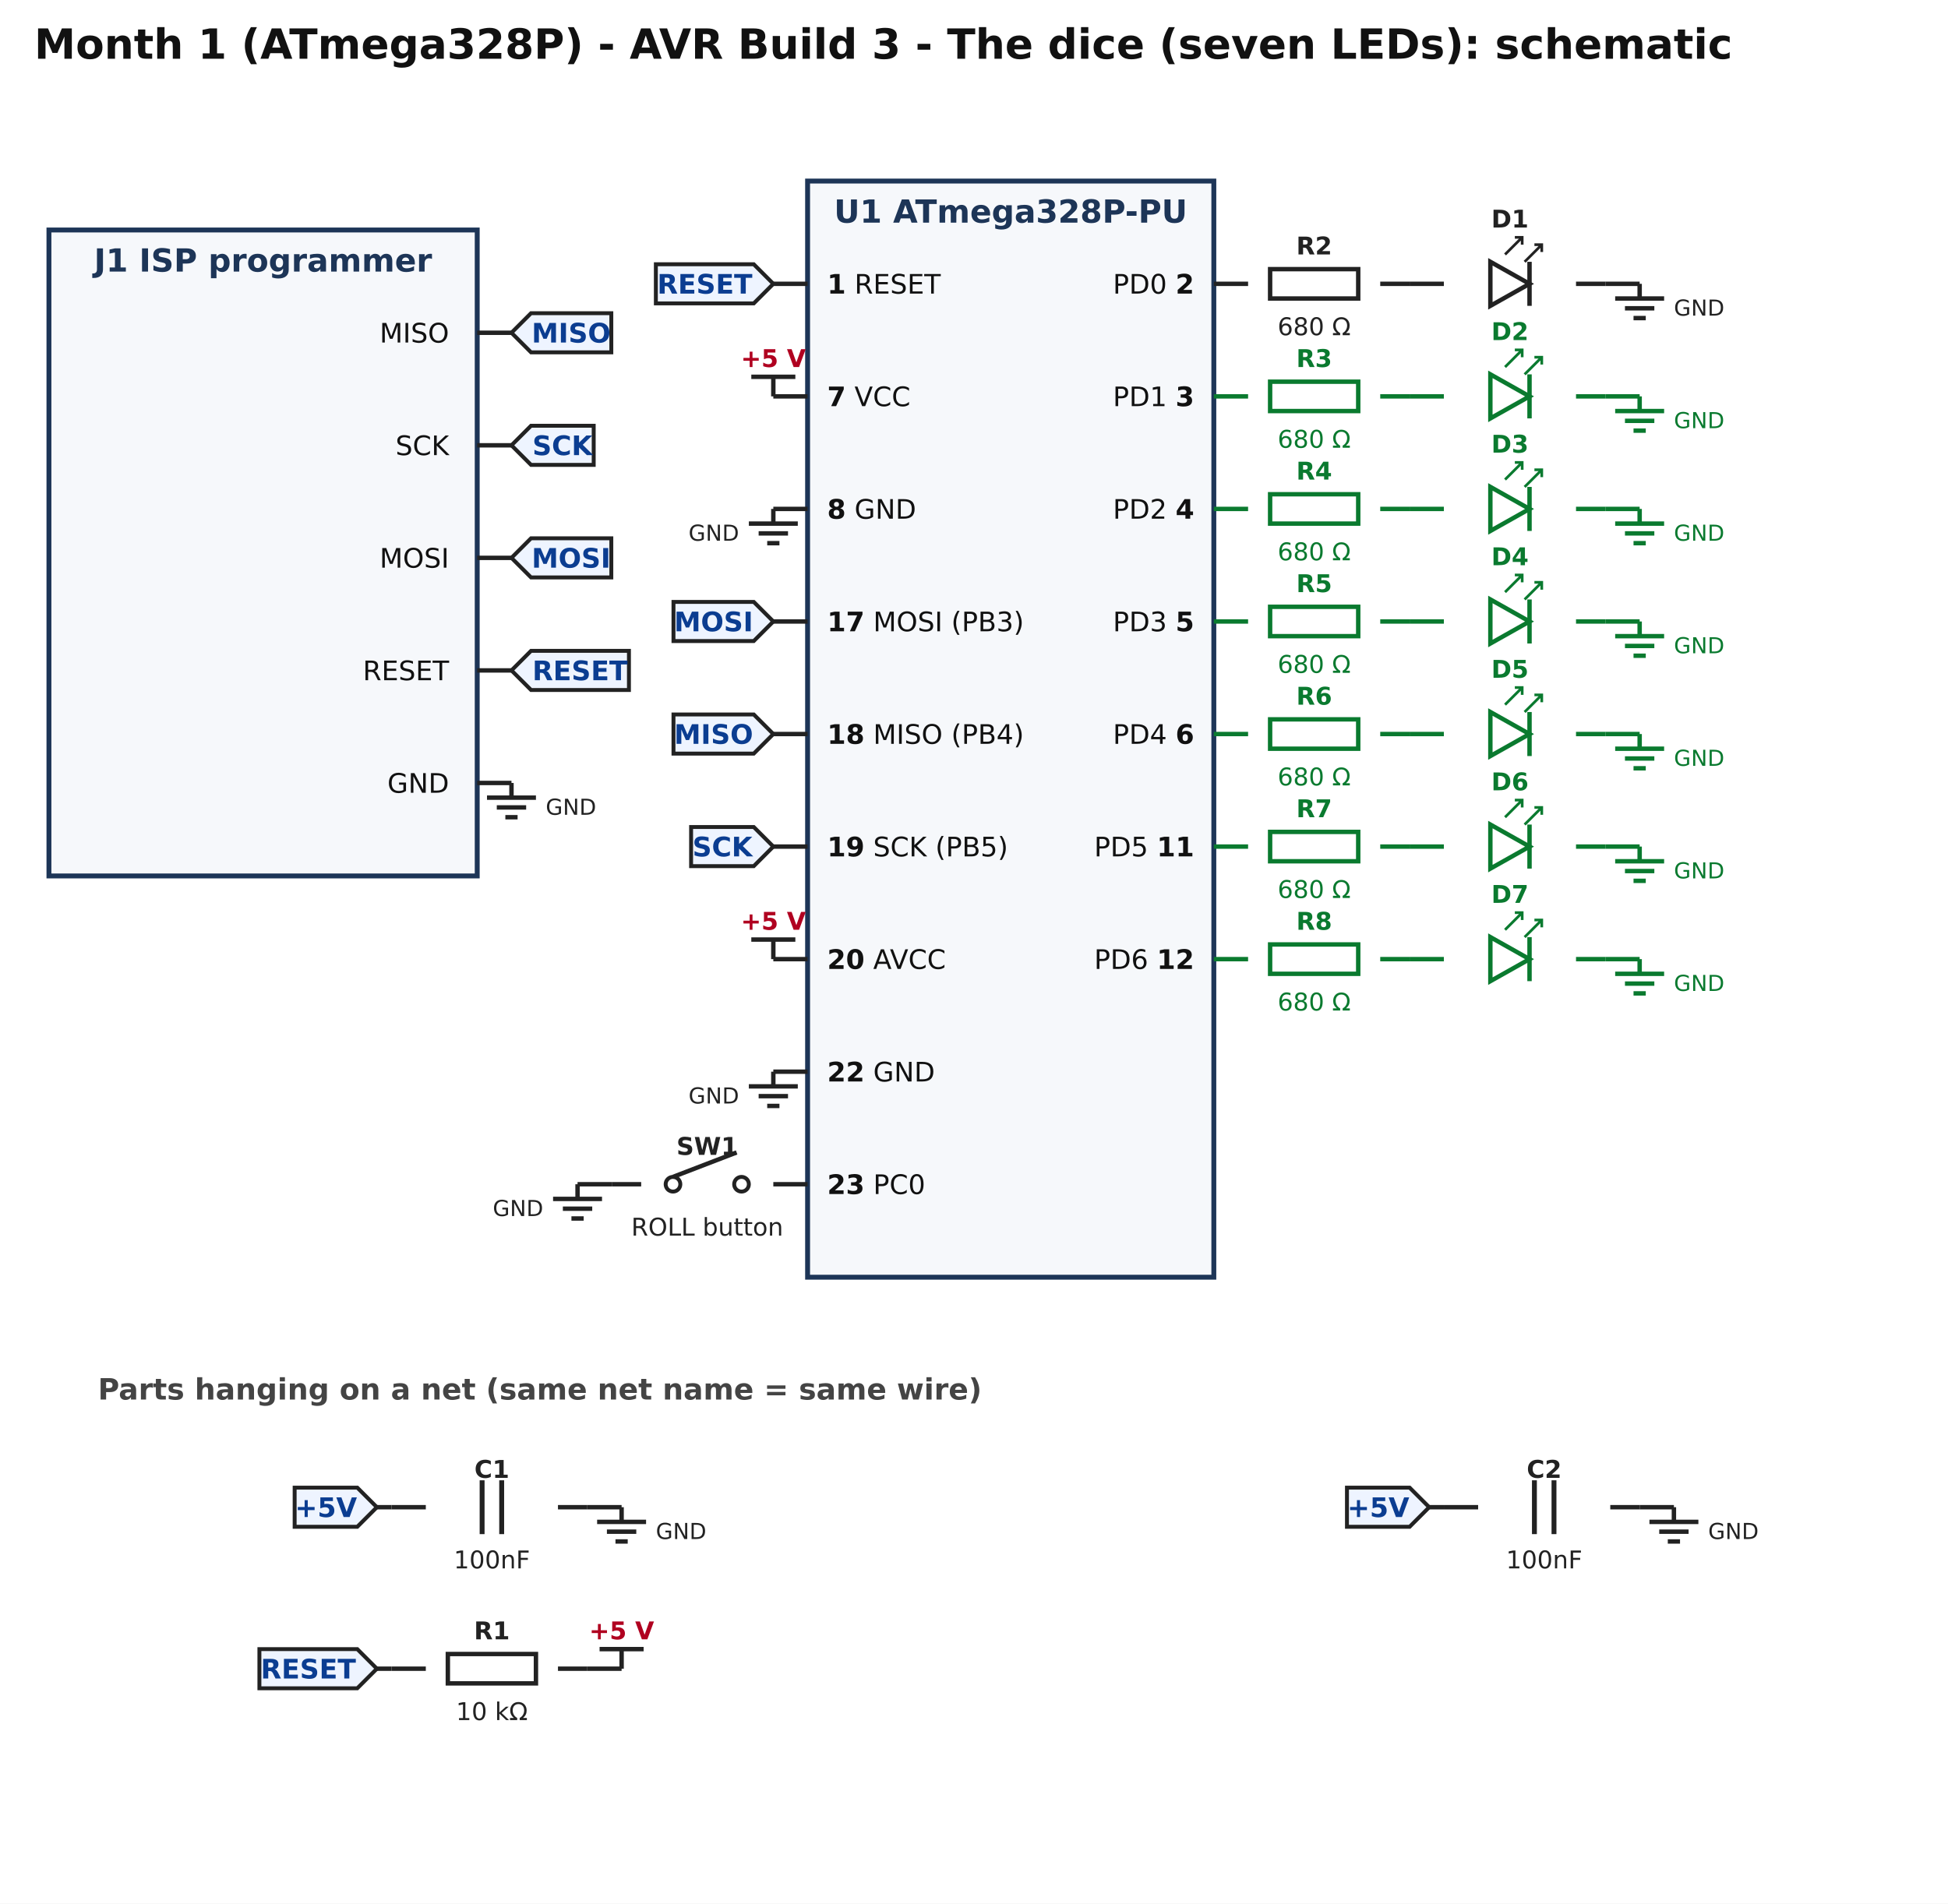
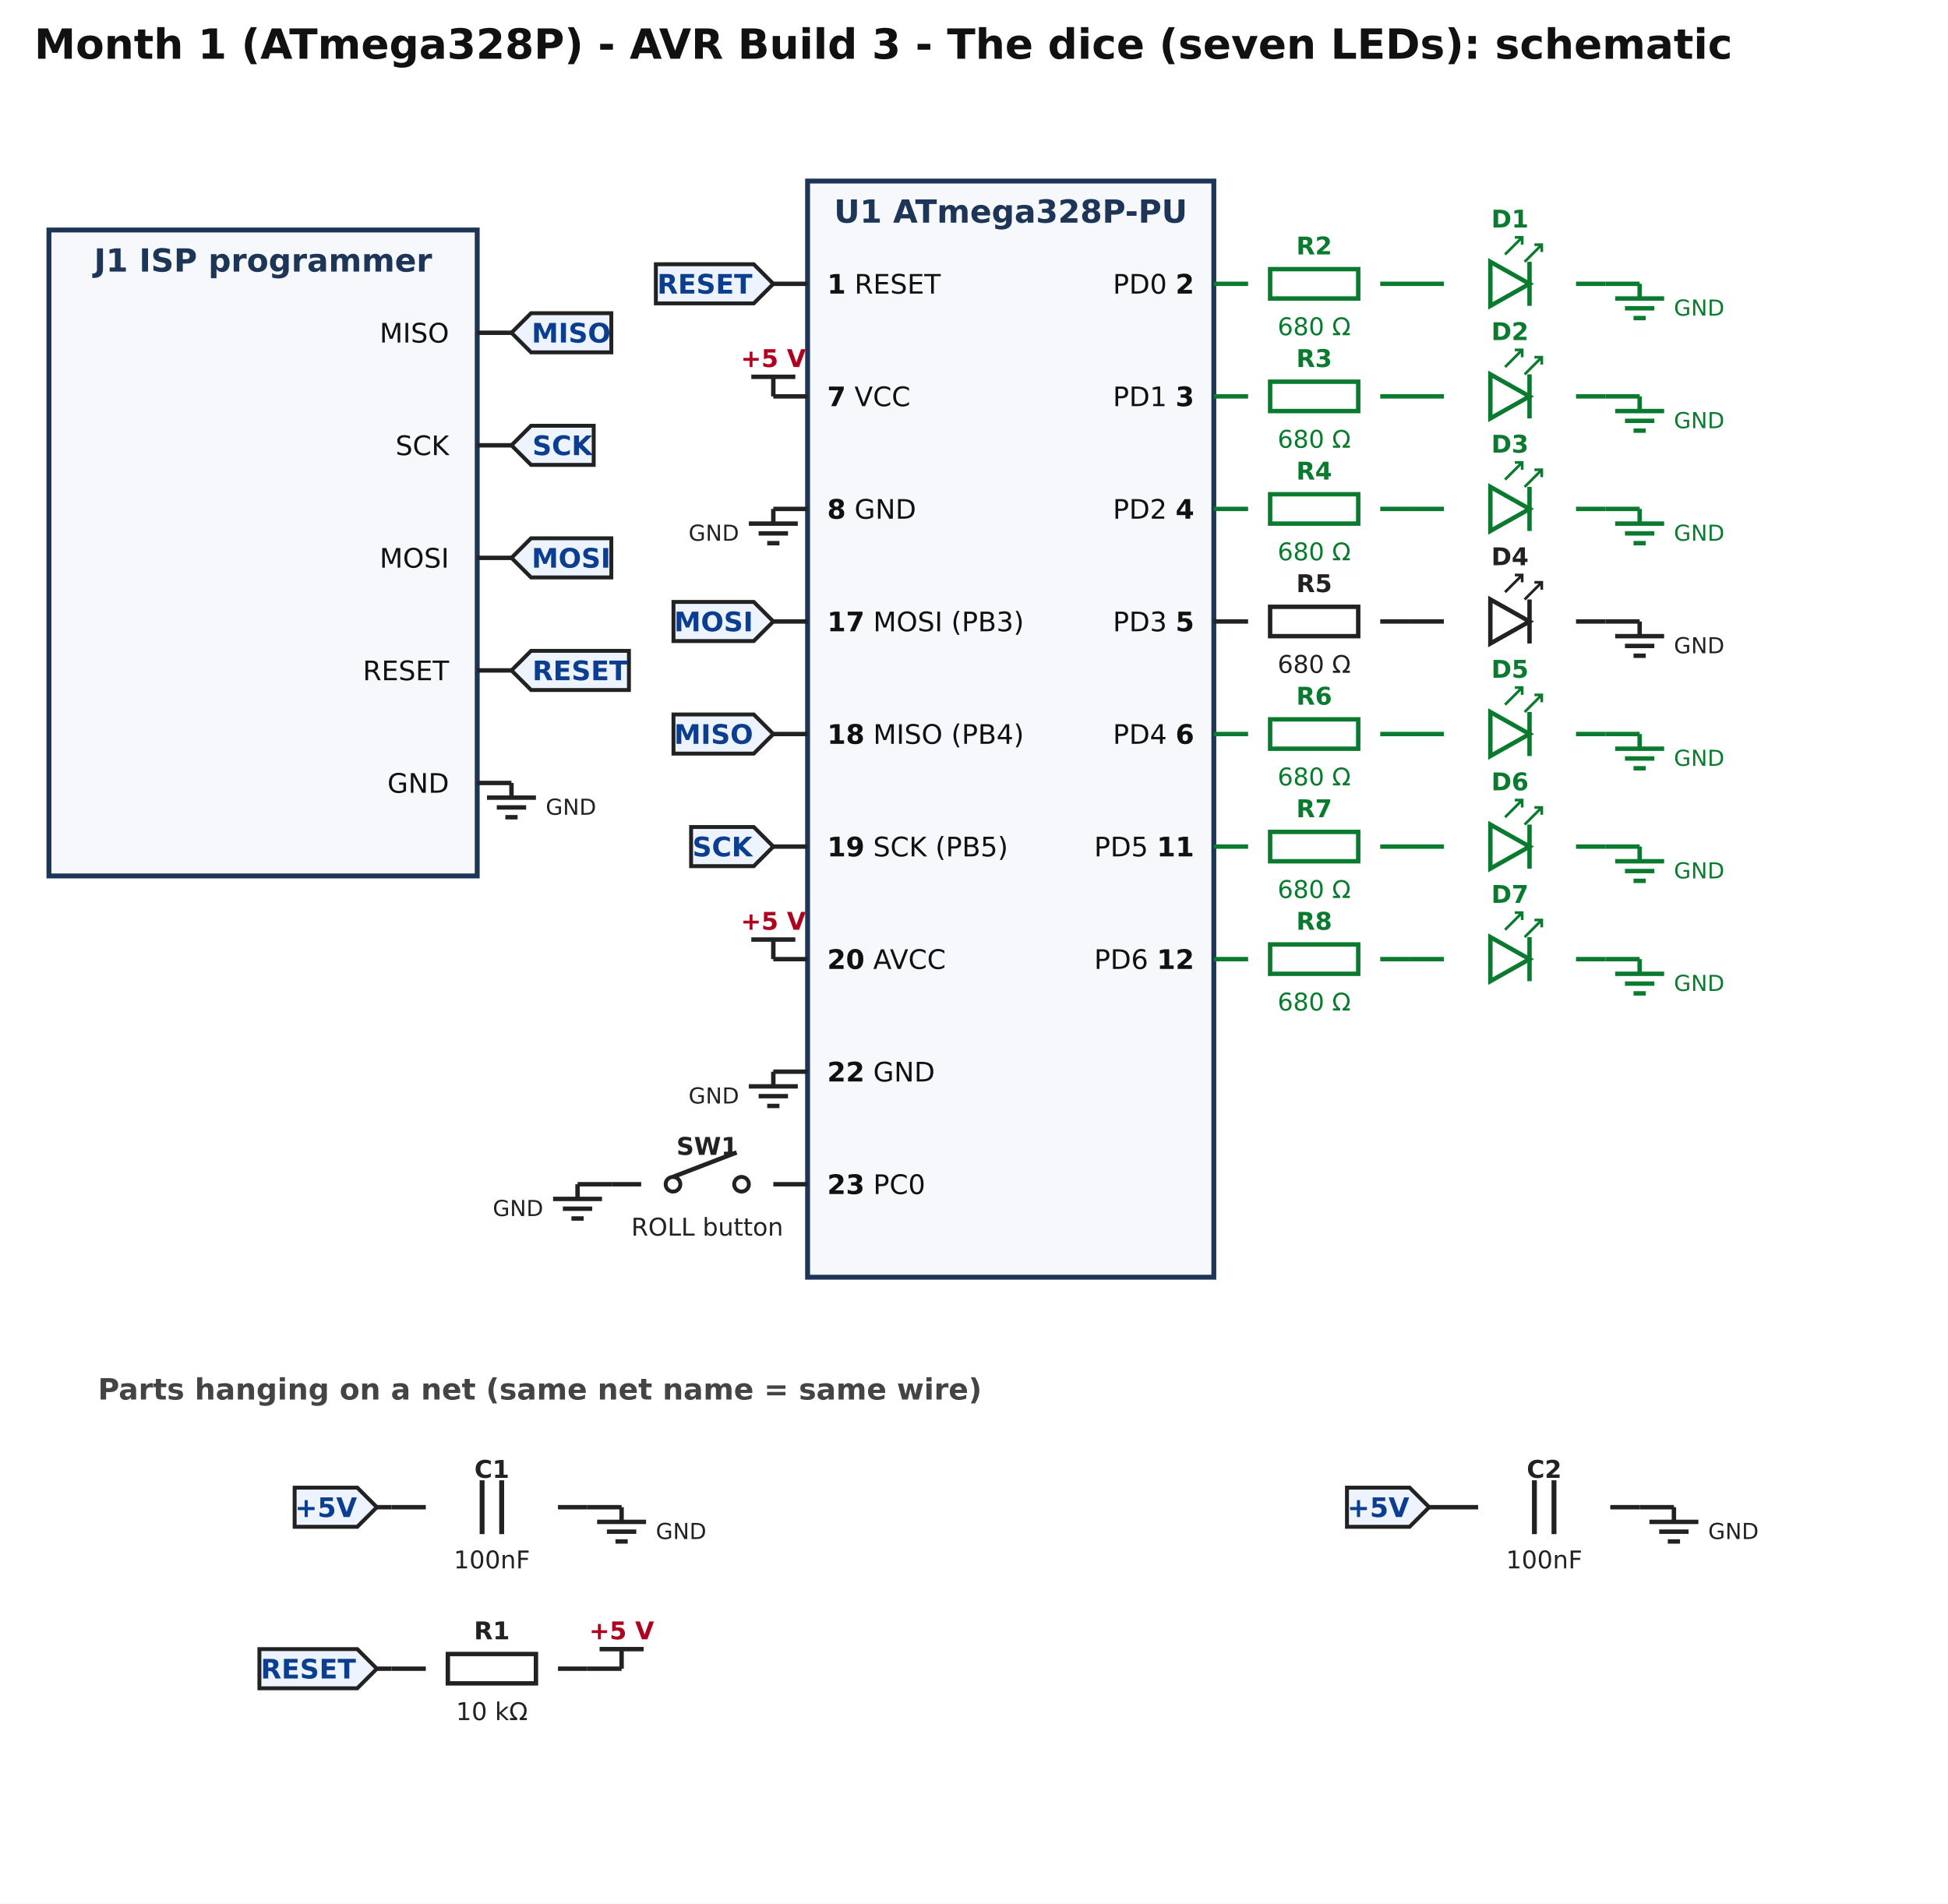
<svg xmlns="http://www.w3.org/2000/svg" viewBox="0 0 796 778" width="796" height="778" font-family="DejaVu Sans, Verdana, Arial, sans-serif">
  <rect width="100%" height="100%" fill="#fff" />
  <text x="14" y="24" font-size="17" font-weight="bold" fill="#111">Month 1 (ATmega328P) - AVR Build 3 - The dice (seven LEDs): schematic</text>
  <g transform="translate(0,34)">
    <rect x="20" y="60" width="175" height="264" fill="#f6f8fb" stroke="#1d3557" stroke-width="2" />
    <text x="107.5" y="77" font-size="13" font-weight="bold" fill="#1d3557" text-anchor="middle">J1  ISP programmer</text>
    <text x="187" y="106" font-size="11" fill="#111" text-anchor="end">MISO  <tspan font-weight="bold" />
    </text>
    <line x1="195" y1="102" x2="209" y2="102" stroke="#222" stroke-width="1.8" />
    <polygon points="209,102 217,94 249.8,94 249.8,110 217,110" fill="#eef4ff" stroke="#222" stroke-width="1.6" />
    <text x="233.4" y="106" font-size="11" font-weight="bold" fill="#0b3d91" text-anchor="middle">MISO</text>
    <text x="187" y="152" font-size="11" fill="#111" text-anchor="end">SCK  <tspan font-weight="bold" />
    </text>
    <line x1="195" y1="148" x2="209" y2="148" stroke="#222" stroke-width="1.8" />
    <polygon points="209,148 217,140 242.6,140 242.6,156 217,156" fill="#eef4ff" stroke="#222" stroke-width="1.6" />
    <text x="229.8" y="152" font-size="11" font-weight="bold" fill="#0b3d91" text-anchor="middle">SCK</text>
    <text x="187" y="198" font-size="11" fill="#111" text-anchor="end">MOSI  <tspan font-weight="bold" />
    </text>
    <line x1="195" y1="194" x2="209" y2="194" stroke="#222" stroke-width="1.8" />
    <polygon points="209,194 217,186 249.8,186 249.8,202 217,202" fill="#eef4ff" stroke="#222" stroke-width="1.6" />
    <text x="233.4" y="198" font-size="11" font-weight="bold" fill="#0b3d91" text-anchor="middle">MOSI</text>
    <text x="187" y="244" font-size="11" fill="#111" text-anchor="end">RESET  <tspan font-weight="bold" />
    </text>
    <line x1="195" y1="240" x2="209" y2="240" stroke="#222" stroke-width="1.8" />
    <polygon points="209,240 217,232 257.0,232 257.0,248 217,248" fill="#eef4ff" stroke="#222" stroke-width="1.6" />
    <text x="237.0" y="244" font-size="11" font-weight="bold" fill="#0b3d91" text-anchor="middle">RESET</text>
    <text x="187" y="290" font-size="11" fill="#111" text-anchor="end">GND  <tspan font-weight="bold" />
    </text>
    <line x1="195" y1="286" x2="209" y2="286" stroke="#222" stroke-width="1.8" />
    <g stroke="#222" stroke-width="1.8">
      <line x1="209" y1="286" x2="209" y2="292" />
      <line x1="199" y1="292" x2="219" y2="292" />
      <line x1="203" y1="296" x2="215" y2="296" />
      <line x1="206.5" y1="300" x2="211.5" y2="300" />
    </g>
    <text x="223" y="299" font-size="9" fill="#222" text-anchor="start">GND</text>
    <rect x="330" y="40" width="166" height="448" fill="#f6f8fb" stroke="#1d3557" stroke-width="2" />
    <text x="413.0" y="57" font-size="13" font-weight="bold" fill="#1d3557" text-anchor="middle">U1  ATmega328P-PU</text>
    <text x="338" y="86" font-size="11" fill="#111">
      <tspan font-weight="bold">1</tspan>  RESET</text>
    <line x1="330" y1="82" x2="316" y2="82" stroke="#222" stroke-width="1.8" />
    <polygon points="316,82 308,74 268.0,74 268.0,90 308,90" fill="#eef4ff" stroke="#222" stroke-width="1.6" />
    <text x="288.0" y="86" font-size="11" font-weight="bold" fill="#0b3d91" text-anchor="middle">RESET</text>
    <text x="338" y="132" font-size="11" fill="#111">
      <tspan font-weight="bold">7</tspan>  VCC</text>
    <line x1="330" y1="128" x2="316" y2="128" stroke="#222" stroke-width="1.8" />
    <g stroke="#222" stroke-width="1.8">
      <line x1="316" y1="128" x2="316" y2="120" />
      <line x1="307" y1="120" x2="325" y2="120" />
    </g>
    <text x="316" y="116" font-size="10" font-weight="bold" fill="#b00020" text-anchor="middle">+5 V</text>
    <text x="338" y="178" font-size="11" fill="#111">
      <tspan font-weight="bold">8</tspan>  GND</text>
    <line x1="330" y1="174" x2="316" y2="174" stroke="#222" stroke-width="1.8" />
    <g stroke="#222" stroke-width="1.8">
      <line x1="316" y1="174" x2="316" y2="180" />
      <line x1="306" y1="180" x2="326" y2="180" />
      <line x1="310" y1="184" x2="322" y2="184" />
      <line x1="313.5" y1="188" x2="318.5" y2="188" />
    </g>
    <text x="302" y="187" font-size="9" fill="#222" text-anchor="end">GND</text>
    <text x="338" y="224" font-size="11" fill="#111">
      <tspan font-weight="bold">17</tspan>  MOSI (PB3)</text>
    <line x1="330" y1="220" x2="316" y2="220" stroke="#222" stroke-width="1.8" />
    <polygon points="316,220 308,212 275.2,212 275.2,228 308,228" fill="#eef4ff" stroke="#222" stroke-width="1.6" />
    <text x="291.6" y="224" font-size="11" font-weight="bold" fill="#0b3d91" text-anchor="middle">MOSI</text>
    <text x="338" y="270" font-size="11" fill="#111">
      <tspan font-weight="bold">18</tspan>  MISO (PB4)</text>
    <line x1="330" y1="266" x2="316" y2="266" stroke="#222" stroke-width="1.8" />
    <polygon points="316,266 308,258 275.2,258 275.2,274 308,274" fill="#eef4ff" stroke="#222" stroke-width="1.6" />
    <text x="291.6" y="270" font-size="11" font-weight="bold" fill="#0b3d91" text-anchor="middle">MISO</text>
    <text x="338" y="316" font-size="11" fill="#111">
      <tspan font-weight="bold">19</tspan>  SCK (PB5)</text>
    <line x1="330" y1="312" x2="316" y2="312" stroke="#222" stroke-width="1.8" />
    <polygon points="316,312 308,304 282.4,304 282.4,320 308,320" fill="#eef4ff" stroke="#222" stroke-width="1.6" />
    <text x="295.2" y="316" font-size="11" font-weight="bold" fill="#0b3d91" text-anchor="middle">SCK</text>
    <text x="338" y="362" font-size="11" fill="#111">
      <tspan font-weight="bold">20</tspan>  AVCC</text>
    <line x1="330" y1="358" x2="316" y2="358" stroke="#222" stroke-width="1.8" />
    <g stroke="#222" stroke-width="1.8">
      <line x1="316" y1="358" x2="316" y2="350" />
      <line x1="307" y1="350" x2="325" y2="350" />
    </g>
    <text x="316" y="346" font-size="10" font-weight="bold" fill="#b00020" text-anchor="middle">+5 V</text>
    <text x="338" y="408" font-size="11" fill="#111">
      <tspan font-weight="bold">22</tspan>  GND</text>
    <line x1="330" y1="404" x2="316" y2="404" stroke="#222" stroke-width="1.8" />
    <g stroke="#222" stroke-width="1.8">
      <line x1="316" y1="404" x2="316" y2="410" />
      <line x1="306" y1="410" x2="326" y2="410" />
      <line x1="310" y1="414" x2="322" y2="414" />
      <line x1="313.5" y1="418" x2="318.5" y2="418" />
    </g>
    <text x="302" y="417" font-size="9" fill="#222" text-anchor="end">GND</text>
    <text x="338" y="454" font-size="11" fill="#111">
      <tspan font-weight="bold">23</tspan>  PC0</text>
    <line x1="330" y1="450" x2="316" y2="450" stroke="#222" stroke-width="1.8" />
    <circle cx="275" cy="450" r="3" fill="#fff" stroke="#222" stroke-width="1.6" />
    <circle cx="303" cy="450" r="3" fill="#fff" stroke="#222" stroke-width="1.6" />
    <line x1="275" y1="447" x2="301" y2="437" stroke="#222" stroke-width="1.8" />
    <text x="289" y="438" font-size="10" font-weight="bold" fill="#222" text-anchor="middle">SW1</text>
    <text x="289" y="471" font-size="10" fill="#222" text-anchor="middle">ROLL button</text>
    <line x1="262" y1="450" x2="250" y2="450" stroke="#222" stroke-width="1.8" />
    <line x1="250" y1="450" x2="236" y2="450" stroke="#222" stroke-width="1.8" />
    <g stroke="#222" stroke-width="1.8">
      <line x1="236" y1="450" x2="236" y2="456" />
      <line x1="226" y1="456" x2="246" y2="456" />
      <line x1="230" y1="460" x2="242" y2="460" />
      <line x1="233.5" y1="464" x2="238.5" y2="464" />
    </g>
    <text x="222" y="463" font-size="9" fill="#222" text-anchor="end">GND</text>
    <text x="488" y="86" font-size="11" fill="#111" text-anchor="end">PD0  <tspan font-weight="bold">2</tspan>
    </text>
-     <line x1="496" y1="82" x2="510" y2="82" stroke="#222" stroke-width="1.8" />
-     <rect x="519" y="76" width="36" height="12" fill="#fff" stroke="#222" stroke-width="1.8" />
-     <text x="537" y="70" font-size="10" font-weight="bold" fill="#222" text-anchor="middle">R2</text>
-     <text x="537" y="103" font-size="10" fill="#222" text-anchor="middle">680 Ω</text>
-     <line x1="564" y1="82" x2="576" y2="82" stroke="#222" stroke-width="1.8" />
-     <line x1="576" y1="82" x2="590" y2="82" stroke="#222" stroke-width="1.8" />
-     <polygon points="609,73 609,91 625,82" fill="#fff" stroke="#222" stroke-width="1.8" />
-     <line x1="625" y1="73" x2="625" y2="91" stroke="#222" stroke-width="1.8" />
-     <path d="M 615 70 l 7 -7 m -3 0 h 3 v 3 M 623 73 l 7 -7 m -3 0 h 3 v 3" fill="none" stroke="#222" stroke-width="1.1" />
-     <text x="617" y="59" font-size="10" font-weight="bold" fill="#222" text-anchor="middle">D1</text>
-     <line x1="644" y1="82" x2="656" y2="82" stroke="#222" stroke-width="1.8" />
-     <line x1="656" y1="82" x2="670" y2="82" stroke="#222" stroke-width="1.8" />
-     <g stroke="#222" stroke-width="1.8">
+     <line x1="496" y1="82" x2="510" y2="82" stroke="#0a7a2f" stroke-width="1.8" />
+     <rect x="519" y="76" width="36" height="12" fill="#fff" stroke="#0a7a2f" stroke-width="1.8" />
+     <text x="537" y="70" font-size="10" font-weight="bold" fill="#0a7a2f" text-anchor="middle">R2</text>
+     <text x="537" y="103" font-size="10" fill="#0a7a2f" text-anchor="middle">680 Ω</text>
+     <line x1="564" y1="82" x2="576" y2="82" stroke="#0a7a2f" stroke-width="1.8" />
+     <line x1="576" y1="82" x2="590" y2="82" stroke="#0a7a2f" stroke-width="1.8" />
+     <polygon points="609,73 609,91 625,82" fill="#fff" stroke="#0a7a2f" stroke-width="1.8" />
+     <line x1="625" y1="73" x2="625" y2="91" stroke="#0a7a2f" stroke-width="1.8" />
+     <path d="M 615 70 l 7 -7 m -3 0 h 3 v 3 M 623 73 l 7 -7 m -3 0 h 3 v 3" fill="none" stroke="#0a7a2f" stroke-width="1.1" />
+     <text x="617" y="59" font-size="10" font-weight="bold" fill="#0a7a2f" text-anchor="middle">D1</text>
+     <line x1="644" y1="82" x2="656" y2="82" stroke="#0a7a2f" stroke-width="1.8" />
+     <line x1="656" y1="82" x2="670" y2="82" stroke="#0a7a2f" stroke-width="1.8" />
+     <g stroke="#0a7a2f" stroke-width="1.8">
      <line x1="670" y1="82" x2="670" y2="88" />
      <line x1="660" y1="88" x2="680" y2="88" />
      <line x1="664" y1="92" x2="676" y2="92" />
      <line x1="667.5" y1="96" x2="672.5" y2="96" />
    </g>
-     <text x="684" y="95" font-size="9" fill="#222" text-anchor="start">GND</text>
+     <text x="684" y="95" font-size="9" fill="#0a7a2f" text-anchor="start">GND</text>
    <text x="488" y="132" font-size="11" fill="#111" text-anchor="end">PD1  <tspan font-weight="bold">3</tspan>
    </text>
    <line x1="496" y1="128" x2="510" y2="128" stroke="#0a7a2f" stroke-width="1.8" />
    <rect x="519" y="122" width="36" height="12" fill="#fff" stroke="#0a7a2f" stroke-width="1.8" />
    <text x="537" y="116" font-size="10" font-weight="bold" fill="#0a7a2f" text-anchor="middle">R3</text>
    <text x="537" y="149" font-size="10" fill="#0a7a2f" text-anchor="middle">680 Ω</text>
    <line x1="564" y1="128" x2="576" y2="128" stroke="#0a7a2f" stroke-width="1.8" />
    <line x1="576" y1="128" x2="590" y2="128" stroke="#0a7a2f" stroke-width="1.8" />
    <polygon points="609,119 609,137 625,128" fill="#fff" stroke="#0a7a2f" stroke-width="1.8" />
    <line x1="625" y1="119" x2="625" y2="137" stroke="#0a7a2f" stroke-width="1.8" />
    <path d="M 615 116 l 7 -7 m -3 0 h 3 v 3 M 623 119 l 7 -7 m -3 0 h 3 v 3" fill="none" stroke="#0a7a2f" stroke-width="1.1" />
    <text x="617" y="105" font-size="10" font-weight="bold" fill="#0a7a2f" text-anchor="middle">D2</text>
    <line x1="644" y1="128" x2="656" y2="128" stroke="#0a7a2f" stroke-width="1.8" />
    <line x1="656" y1="128" x2="670" y2="128" stroke="#0a7a2f" stroke-width="1.8" />
    <g stroke="#0a7a2f" stroke-width="1.8">
      <line x1="670" y1="128" x2="670" y2="134" />
      <line x1="660" y1="134" x2="680" y2="134" />
      <line x1="664" y1="138" x2="676" y2="138" />
      <line x1="667.5" y1="142" x2="672.5" y2="142" />
    </g>
    <text x="684" y="141" font-size="9" fill="#0a7a2f" text-anchor="start">GND</text>
    <text x="488" y="178" font-size="11" fill="#111" text-anchor="end">PD2  <tspan font-weight="bold">4</tspan>
    </text>
    <line x1="496" y1="174" x2="510" y2="174" stroke="#0a7a2f" stroke-width="1.8" />
    <rect x="519" y="168" width="36" height="12" fill="#fff" stroke="#0a7a2f" stroke-width="1.8" />
    <text x="537" y="162" font-size="10" font-weight="bold" fill="#0a7a2f" text-anchor="middle">R4</text>
    <text x="537" y="195" font-size="10" fill="#0a7a2f" text-anchor="middle">680 Ω</text>
    <line x1="564" y1="174" x2="576" y2="174" stroke="#0a7a2f" stroke-width="1.8" />
    <line x1="576" y1="174" x2="590" y2="174" stroke="#0a7a2f" stroke-width="1.8" />
    <polygon points="609,165 609,183 625,174" fill="#fff" stroke="#0a7a2f" stroke-width="1.8" />
    <line x1="625" y1="165" x2="625" y2="183" stroke="#0a7a2f" stroke-width="1.8" />
    <path d="M 615 162 l 7 -7 m -3 0 h 3 v 3 M 623 165 l 7 -7 m -3 0 h 3 v 3" fill="none" stroke="#0a7a2f" stroke-width="1.1" />
    <text x="617" y="151" font-size="10" font-weight="bold" fill="#0a7a2f" text-anchor="middle">D3</text>
    <line x1="644" y1="174" x2="656" y2="174" stroke="#0a7a2f" stroke-width="1.8" />
    <line x1="656" y1="174" x2="670" y2="174" stroke="#0a7a2f" stroke-width="1.8" />
    <g stroke="#0a7a2f" stroke-width="1.8">
      <line x1="670" y1="174" x2="670" y2="180" />
      <line x1="660" y1="180" x2="680" y2="180" />
      <line x1="664" y1="184" x2="676" y2="184" />
      <line x1="667.5" y1="188" x2="672.5" y2="188" />
    </g>
    <text x="684" y="187" font-size="9" fill="#0a7a2f" text-anchor="start">GND</text>
    <text x="488" y="224" font-size="11" fill="#111" text-anchor="end">PD3  <tspan font-weight="bold">5</tspan>
    </text>
-     <line x1="496" y1="220" x2="510" y2="220" stroke="#0a7a2f" stroke-width="1.8" />
-     <rect x="519" y="214" width="36" height="12" fill="#fff" stroke="#0a7a2f" stroke-width="1.8" />
-     <text x="537" y="208" font-size="10" font-weight="bold" fill="#0a7a2f" text-anchor="middle">R5</text>
-     <text x="537" y="241" font-size="10" fill="#0a7a2f" text-anchor="middle">680 Ω</text>
-     <line x1="564" y1="220" x2="576" y2="220" stroke="#0a7a2f" stroke-width="1.8" />
-     <line x1="576" y1="220" x2="590" y2="220" stroke="#0a7a2f" stroke-width="1.8" />
-     <polygon points="609,211 609,229 625,220" fill="#fff" stroke="#0a7a2f" stroke-width="1.8" />
-     <line x1="625" y1="211" x2="625" y2="229" stroke="#0a7a2f" stroke-width="1.8" />
-     <path d="M 615 208 l 7 -7 m -3 0 h 3 v 3 M 623 211 l 7 -7 m -3 0 h 3 v 3" fill="none" stroke="#0a7a2f" stroke-width="1.1" />
-     <text x="617" y="197" font-size="10" font-weight="bold" fill="#0a7a2f" text-anchor="middle">D4</text>
-     <line x1="644" y1="220" x2="656" y2="220" stroke="#0a7a2f" stroke-width="1.8" />
-     <line x1="656" y1="220" x2="670" y2="220" stroke="#0a7a2f" stroke-width="1.8" />
-     <g stroke="#0a7a2f" stroke-width="1.8">
+     <line x1="496" y1="220" x2="510" y2="220" stroke="#222" stroke-width="1.8" />
+     <rect x="519" y="214" width="36" height="12" fill="#fff" stroke="#222" stroke-width="1.8" />
+     <text x="537" y="208" font-size="10" font-weight="bold" fill="#222" text-anchor="middle">R5</text>
+     <text x="537" y="241" font-size="10" fill="#222" text-anchor="middle">680 Ω</text>
+     <line x1="564" y1="220" x2="576" y2="220" stroke="#222" stroke-width="1.8" />
+     <line x1="576" y1="220" x2="590" y2="220" stroke="#222" stroke-width="1.8" />
+     <polygon points="609,211 609,229 625,220" fill="#fff" stroke="#222" stroke-width="1.8" />
+     <line x1="625" y1="211" x2="625" y2="229" stroke="#222" stroke-width="1.8" />
+     <path d="M 615 208 l 7 -7 m -3 0 h 3 v 3 M 623 211 l 7 -7 m -3 0 h 3 v 3" fill="none" stroke="#222" stroke-width="1.1" />
+     <text x="617" y="197" font-size="10" font-weight="bold" fill="#222" text-anchor="middle">D4</text>
+     <line x1="644" y1="220" x2="656" y2="220" stroke="#222" stroke-width="1.8" />
+     <line x1="656" y1="220" x2="670" y2="220" stroke="#222" stroke-width="1.8" />
+     <g stroke="#222" stroke-width="1.8">
      <line x1="670" y1="220" x2="670" y2="226" />
      <line x1="660" y1="226" x2="680" y2="226" />
      <line x1="664" y1="230" x2="676" y2="230" />
      <line x1="667.5" y1="234" x2="672.5" y2="234" />
    </g>
-     <text x="684" y="233" font-size="9" fill="#0a7a2f" text-anchor="start">GND</text>
+     <text x="684" y="233" font-size="9" fill="#222" text-anchor="start">GND</text>
    <text x="488" y="270" font-size="11" fill="#111" text-anchor="end">PD4  <tspan font-weight="bold">6</tspan>
    </text>
    <line x1="496" y1="266" x2="510" y2="266" stroke="#0a7a2f" stroke-width="1.8" />
    <rect x="519" y="260" width="36" height="12" fill="#fff" stroke="#0a7a2f" stroke-width="1.8" />
    <text x="537" y="254" font-size="10" font-weight="bold" fill="#0a7a2f" text-anchor="middle">R6</text>
    <text x="537" y="287" font-size="10" fill="#0a7a2f" text-anchor="middle">680 Ω</text>
    <line x1="564" y1="266" x2="576" y2="266" stroke="#0a7a2f" stroke-width="1.8" />
    <line x1="576" y1="266" x2="590" y2="266" stroke="#0a7a2f" stroke-width="1.8" />
    <polygon points="609,257 609,275 625,266" fill="#fff" stroke="#0a7a2f" stroke-width="1.8" />
    <line x1="625" y1="257" x2="625" y2="275" stroke="#0a7a2f" stroke-width="1.8" />
    <path d="M 615 254 l 7 -7 m -3 0 h 3 v 3 M 623 257 l 7 -7 m -3 0 h 3 v 3" fill="none" stroke="#0a7a2f" stroke-width="1.1" />
    <text x="617" y="243" font-size="10" font-weight="bold" fill="#0a7a2f" text-anchor="middle">D5</text>
    <line x1="644" y1="266" x2="656" y2="266" stroke="#0a7a2f" stroke-width="1.8" />
    <line x1="656" y1="266" x2="670" y2="266" stroke="#0a7a2f" stroke-width="1.8" />
    <g stroke="#0a7a2f" stroke-width="1.8">
      <line x1="670" y1="266" x2="670" y2="272" />
      <line x1="660" y1="272" x2="680" y2="272" />
      <line x1="664" y1="276" x2="676" y2="276" />
      <line x1="667.5" y1="280" x2="672.5" y2="280" />
    </g>
    <text x="684" y="279" font-size="9" fill="#0a7a2f" text-anchor="start">GND</text>
    <text x="488" y="316" font-size="11" fill="#111" text-anchor="end">PD5  <tspan font-weight="bold">11</tspan>
    </text>
    <line x1="496" y1="312" x2="510" y2="312" stroke="#0a7a2f" stroke-width="1.8" />
    <rect x="519" y="306" width="36" height="12" fill="#fff" stroke="#0a7a2f" stroke-width="1.8" />
    <text x="537" y="300" font-size="10" font-weight="bold" fill="#0a7a2f" text-anchor="middle">R7</text>
    <text x="537" y="333" font-size="10" fill="#0a7a2f" text-anchor="middle">680 Ω</text>
    <line x1="564" y1="312" x2="576" y2="312" stroke="#0a7a2f" stroke-width="1.8" />
    <line x1="576" y1="312" x2="590" y2="312" stroke="#0a7a2f" stroke-width="1.8" />
    <polygon points="609,303 609,321 625,312" fill="#fff" stroke="#0a7a2f" stroke-width="1.8" />
    <line x1="625" y1="303" x2="625" y2="321" stroke="#0a7a2f" stroke-width="1.8" />
    <path d="M 615 300 l 7 -7 m -3 0 h 3 v 3 M 623 303 l 7 -7 m -3 0 h 3 v 3" fill="none" stroke="#0a7a2f" stroke-width="1.1" />
    <text x="617" y="289" font-size="10" font-weight="bold" fill="#0a7a2f" text-anchor="middle">D6</text>
    <line x1="644" y1="312" x2="656" y2="312" stroke="#0a7a2f" stroke-width="1.8" />
    <line x1="656" y1="312" x2="670" y2="312" stroke="#0a7a2f" stroke-width="1.8" />
    <g stroke="#0a7a2f" stroke-width="1.8">
      <line x1="670" y1="312" x2="670" y2="318" />
      <line x1="660" y1="318" x2="680" y2="318" />
      <line x1="664" y1="322" x2="676" y2="322" />
      <line x1="667.5" y1="326" x2="672.5" y2="326" />
    </g>
    <text x="684" y="325" font-size="9" fill="#0a7a2f" text-anchor="start">GND</text>
    <text x="488" y="362" font-size="11" fill="#111" text-anchor="end">PD6  <tspan font-weight="bold">12</tspan>
    </text>
    <line x1="496" y1="358" x2="510" y2="358" stroke="#0a7a2f" stroke-width="1.8" />
    <rect x="519" y="352" width="36" height="12" fill="#fff" stroke="#0a7a2f" stroke-width="1.8" />
    <text x="537" y="346" font-size="10" font-weight="bold" fill="#0a7a2f" text-anchor="middle">R8</text>
    <text x="537" y="379" font-size="10" fill="#0a7a2f" text-anchor="middle">680 Ω</text>
    <line x1="564" y1="358" x2="576" y2="358" stroke="#0a7a2f" stroke-width="1.8" />
    <line x1="576" y1="358" x2="590" y2="358" stroke="#0a7a2f" stroke-width="1.8" />
    <polygon points="609,349 609,367 625,358" fill="#fff" stroke="#0a7a2f" stroke-width="1.8" />
    <line x1="625" y1="349" x2="625" y2="367" stroke="#0a7a2f" stroke-width="1.8" />
    <path d="M 615 346 l 7 -7 m -3 0 h 3 v 3 M 623 349 l 7 -7 m -3 0 h 3 v 3" fill="none" stroke="#0a7a2f" stroke-width="1.1" />
    <text x="617" y="335" font-size="10" font-weight="bold" fill="#0a7a2f" text-anchor="middle">D7</text>
    <line x1="644" y1="358" x2="656" y2="358" stroke="#0a7a2f" stroke-width="1.8" />
    <line x1="656" y1="358" x2="670" y2="358" stroke="#0a7a2f" stroke-width="1.8" />
    <g stroke="#0a7a2f" stroke-width="1.8">
      <line x1="670" y1="358" x2="670" y2="364" />
      <line x1="660" y1="364" x2="680" y2="364" />
      <line x1="664" y1="368" x2="676" y2="368" />
      <line x1="667.5" y1="372" x2="672.5" y2="372" />
    </g>
    <text x="684" y="371" font-size="9" fill="#0a7a2f" text-anchor="start">GND</text>
    <text x="40" y="538" font-size="12" font-weight="bold" fill="#444">Parts hanging on a net (same net name = same wire)</text>
    <polygon points="154,582 146,574 120.4,574 120.4,590 146,590" fill="#eef4ff" stroke="#222" stroke-width="1.6" />
    <text x="133.2" y="586" font-size="11" font-weight="bold" fill="#0b3d91" text-anchor="middle">+5V</text>
    <line x1="154" y1="582" x2="160" y2="582" stroke="#222" stroke-width="1.8" />
    <line x1="160" y1="582" x2="174" y2="582" stroke="#222" stroke-width="1.8" />
    <line x1="197" y1="571" x2="197" y2="593" stroke="#222" stroke-width="2" />
    <line x1="205" y1="571" x2="205" y2="593" stroke="#222" stroke-width="2" />
    <text x="201" y="570" font-size="10" font-weight="bold" fill="#222" text-anchor="middle">C1</text>
    <text x="201" y="607" font-size="10" fill="#222" text-anchor="middle">100nF</text>
    <line x1="228" y1="582" x2="240" y2="582" stroke="#222" stroke-width="1.8" />
    <line x1="240" y1="582" x2="254" y2="582" stroke="#222" stroke-width="1.8" />
    <g stroke="#222" stroke-width="1.8">
      <line x1="254" y1="582" x2="254" y2="588" />
      <line x1="244" y1="588" x2="264" y2="588" />
      <line x1="248" y1="592" x2="260" y2="592" />
      <line x1="251.5" y1="596" x2="256.5" y2="596" />
    </g>
    <text x="268" y="595" font-size="9" fill="#222" text-anchor="start">GND</text>
    <polygon points="584,582 576,574 550.4,574 550.4,590 576,590" fill="#eef4ff" stroke="#222" stroke-width="1.6" />
    <text x="563.2" y="586" font-size="11" font-weight="bold" fill="#0b3d91" text-anchor="middle">+5V</text>
    <line x1="584" y1="582" x2="590" y2="582" stroke="#222" stroke-width="1.8" />
    <line x1="590" y1="582" x2="604" y2="582" stroke="#222" stroke-width="1.8" />
    <line x1="627" y1="571" x2="627" y2="593" stroke="#222" stroke-width="2" />
    <line x1="635" y1="571" x2="635" y2="593" stroke="#222" stroke-width="2" />
    <text x="631" y="570" font-size="10" font-weight="bold" fill="#222" text-anchor="middle">C2</text>
    <text x="631" y="607" font-size="10" fill="#222" text-anchor="middle">100nF</text>
    <line x1="658" y1="582" x2="670" y2="582" stroke="#222" stroke-width="1.8" />
    <line x1="670" y1="582" x2="684" y2="582" stroke="#222" stroke-width="1.8" />
    <g stroke="#222" stroke-width="1.8">
      <line x1="684" y1="582" x2="684" y2="588" />
      <line x1="674" y1="588" x2="694" y2="588" />
      <line x1="678" y1="592" x2="690" y2="592" />
      <line x1="681.5" y1="596" x2="686.5" y2="596" />
    </g>
    <text x="698" y="595" font-size="9" fill="#222" text-anchor="start">GND</text>
    <polygon points="154,648 146,640 106.0,640 106.0,656 146,656" fill="#eef4ff" stroke="#222" stroke-width="1.6" />
    <text x="126.0" y="652" font-size="11" font-weight="bold" fill="#0b3d91" text-anchor="middle">RESET</text>
    <line x1="154" y1="648" x2="160" y2="648" stroke="#222" stroke-width="1.8" />
    <line x1="160" y1="648" x2="174" y2="648" stroke="#222" stroke-width="1.8" />
    <rect x="183" y="642" width="36" height="12" fill="#fff" stroke="#222" stroke-width="1.8" />
    <text x="201" y="636" font-size="10" font-weight="bold" fill="#222" text-anchor="middle">R1</text>
    <text x="201" y="669" font-size="10" fill="#222" text-anchor="middle">10 kΩ</text>
    <line x1="228" y1="648" x2="240" y2="648" stroke="#222" stroke-width="1.8" />
    <line x1="240" y1="648" x2="254" y2="648" stroke="#222" stroke-width="1.8" />
    <g stroke="#222" stroke-width="1.8">
      <line x1="254" y1="648" x2="254" y2="640" />
      <line x1="245" y1="640" x2="263" y2="640" />
    </g>
    <text x="254" y="636" font-size="10" font-weight="bold" fill="#b00020" text-anchor="middle">+5 V</text>
  </g>
</svg>
